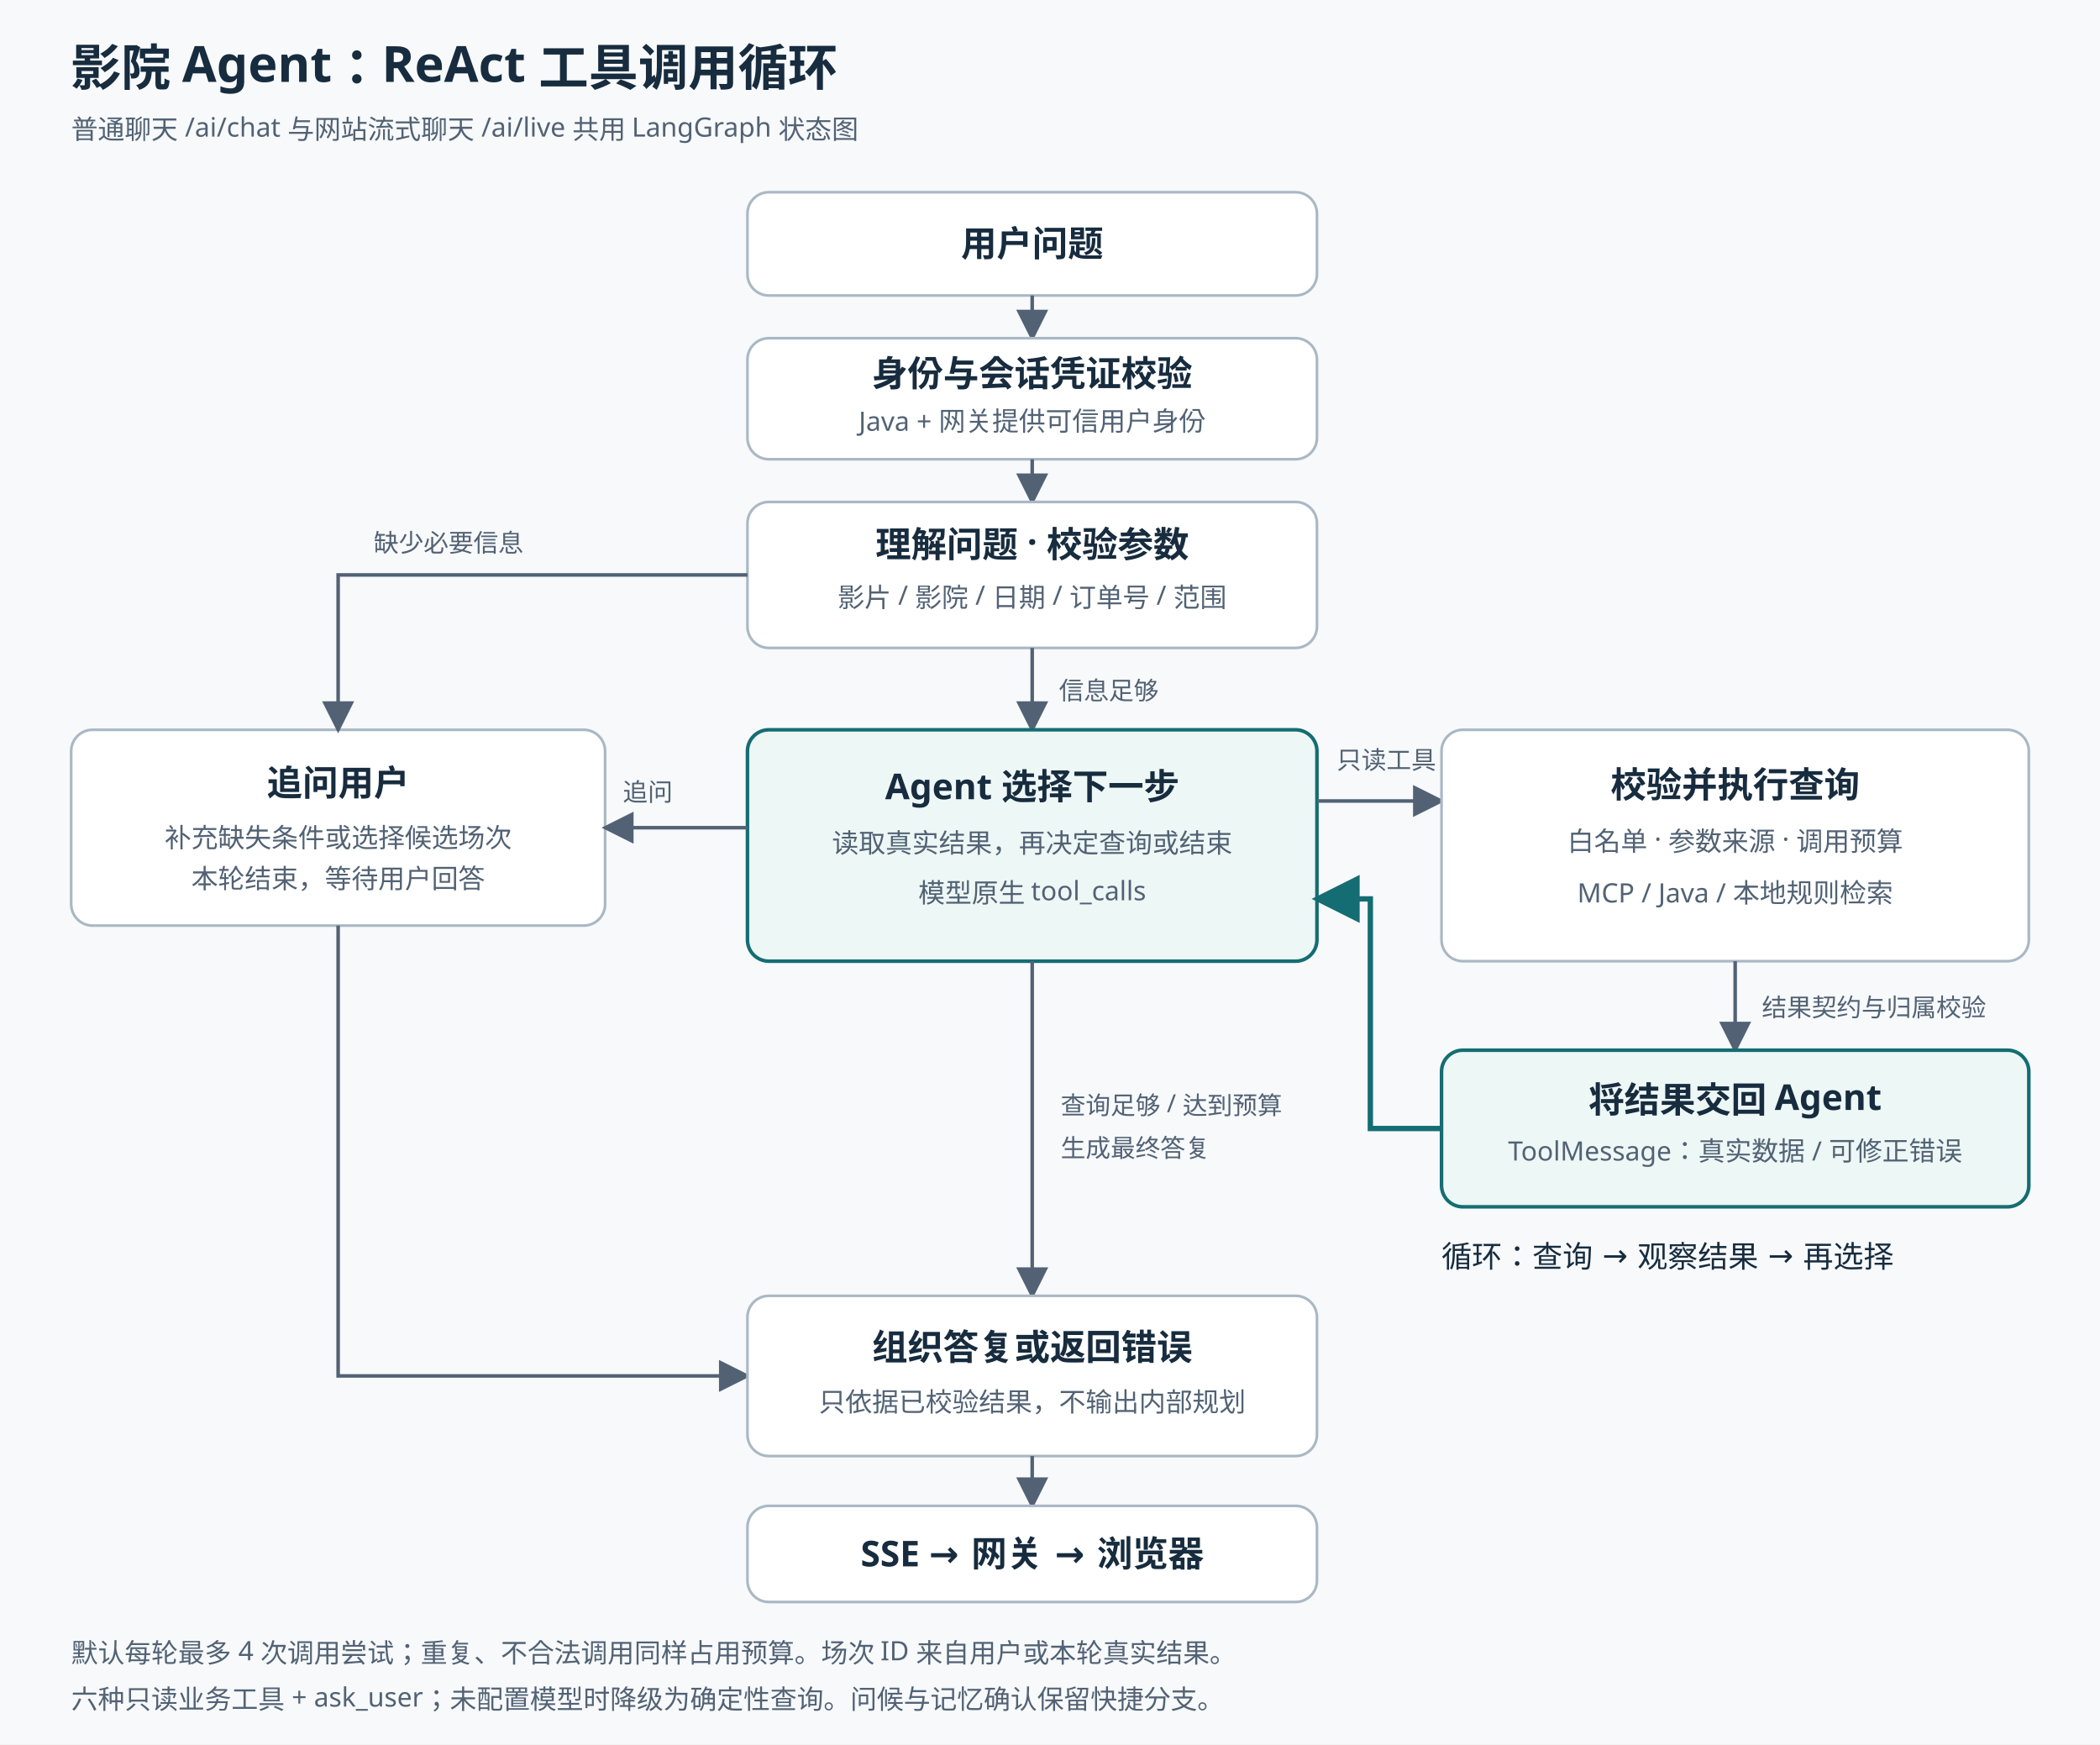
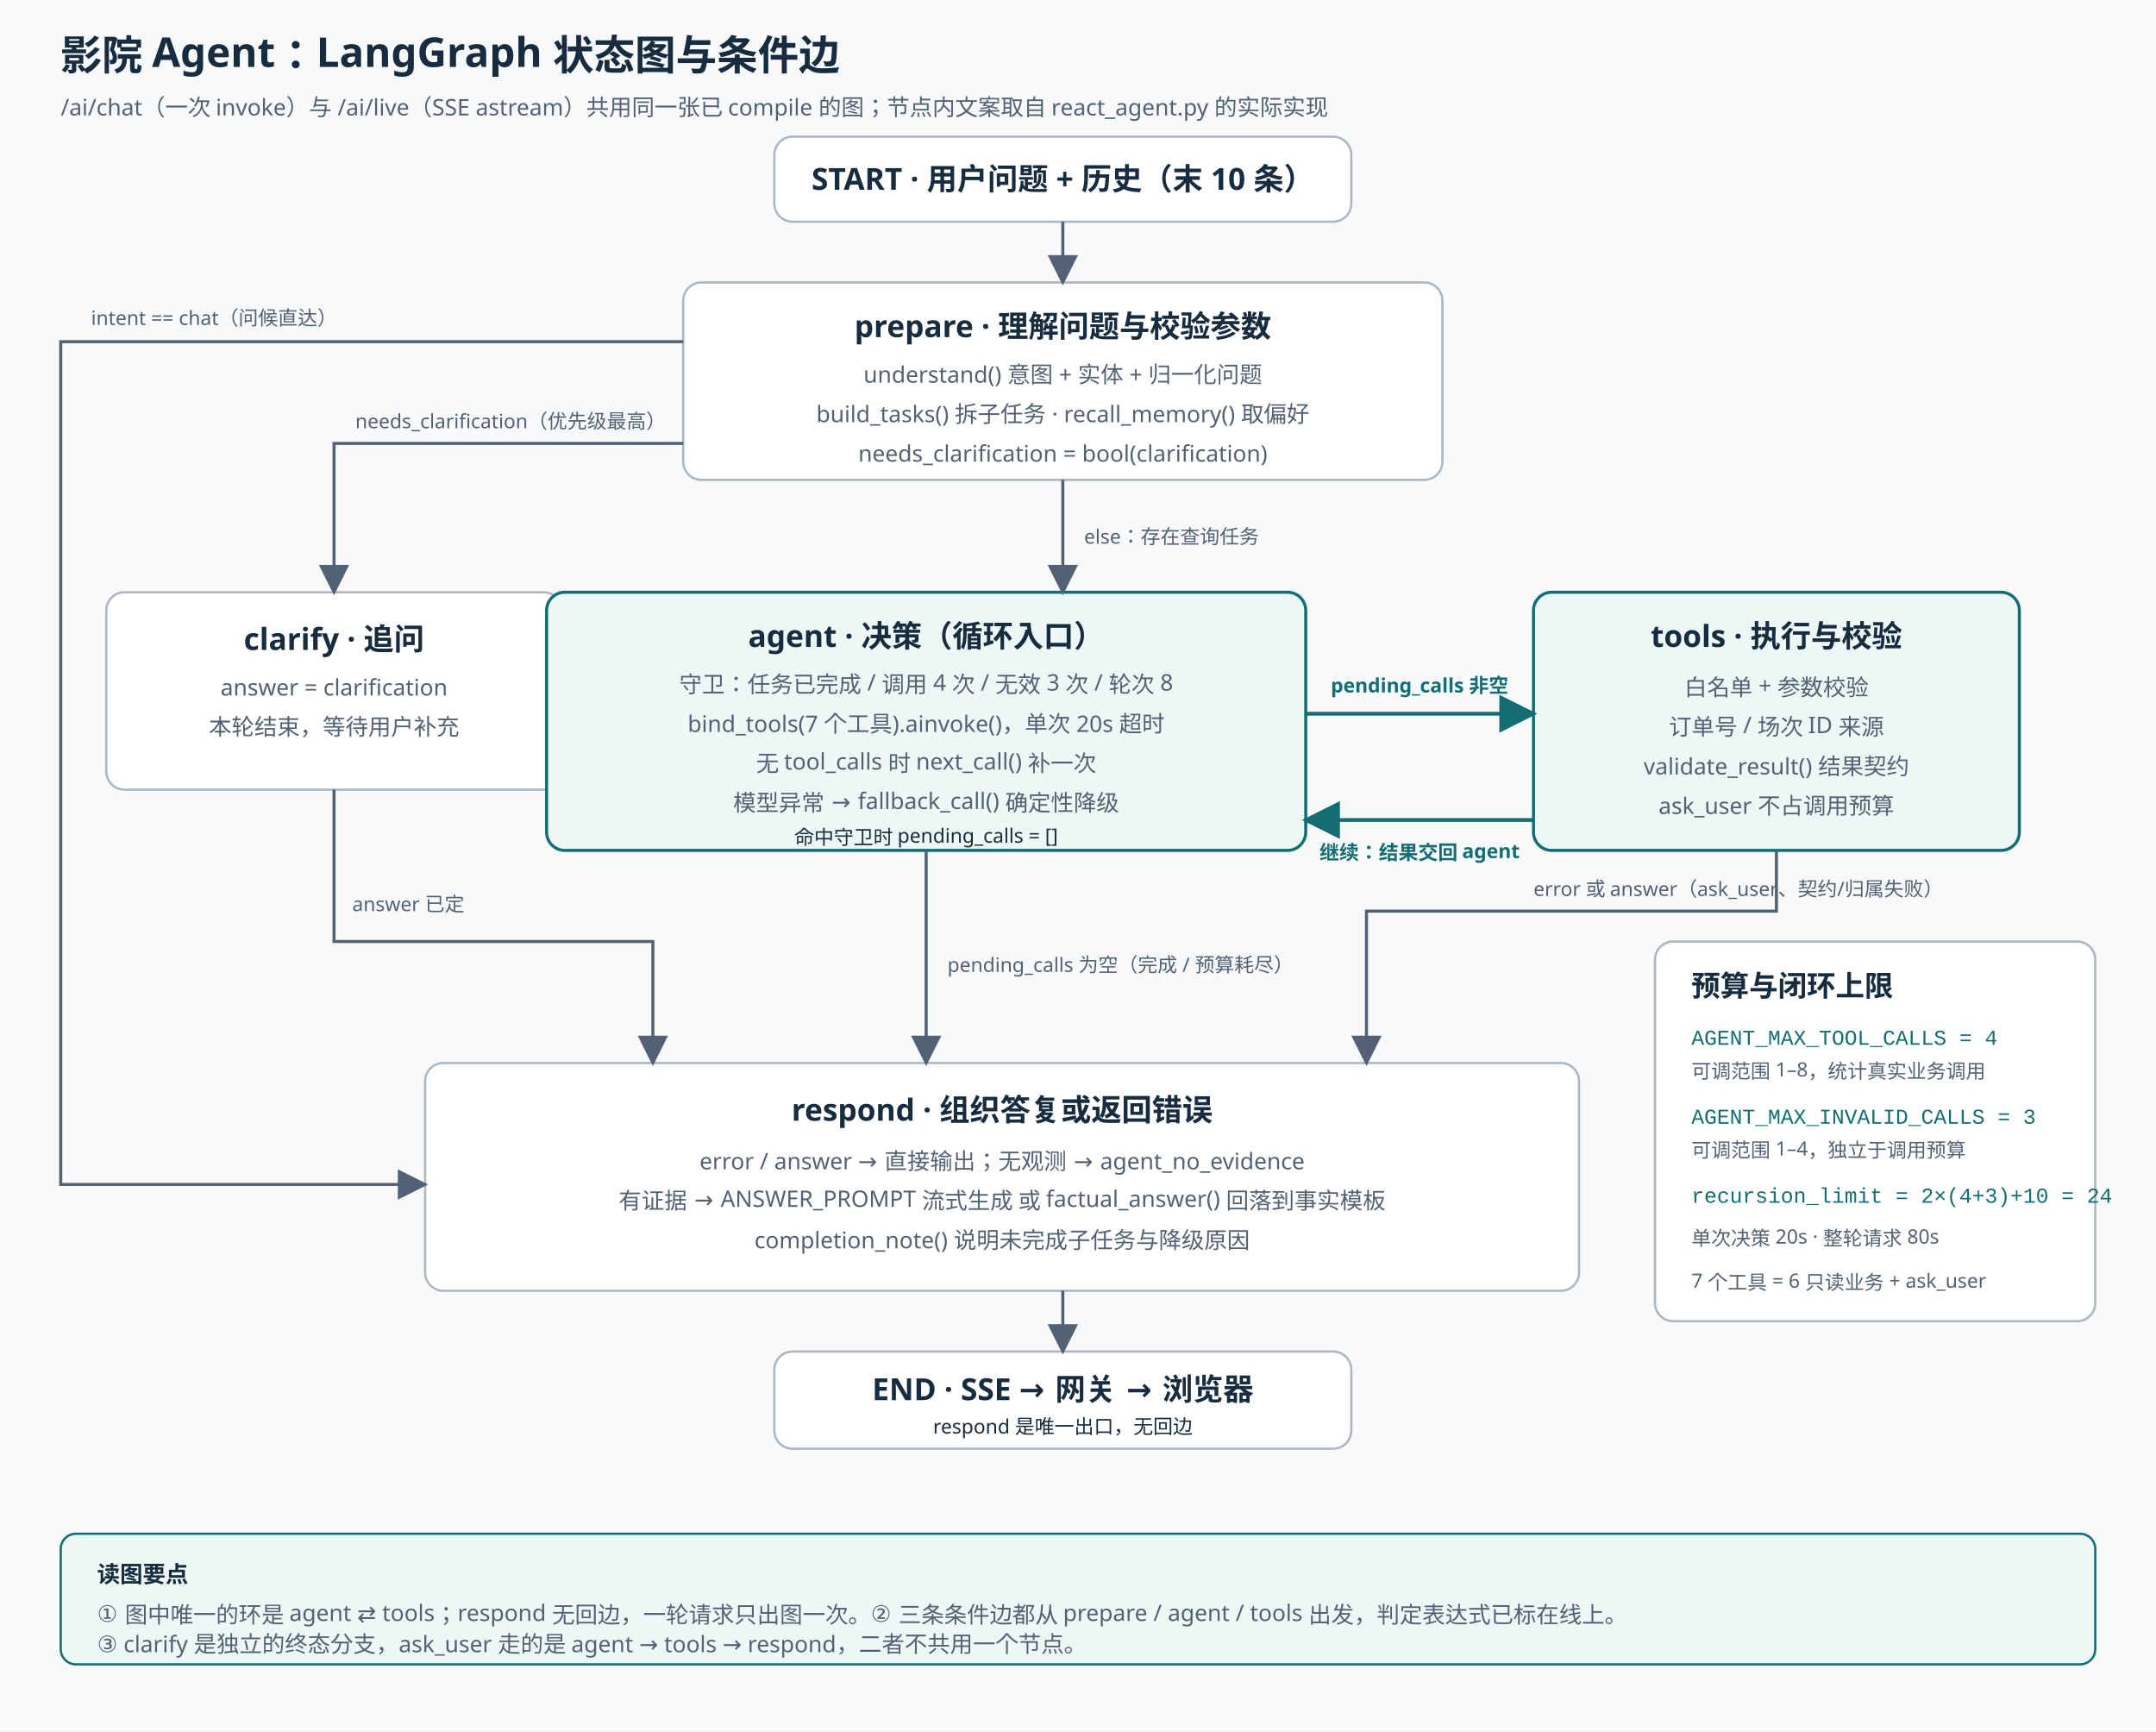
- <svg xmlns="http://www.w3.org/2000/svg" width="1180" height="980" viewBox="0 0 1180 980" role="img" aria-labelledby="title desc">
+ <svg xmlns="http://www.w3.org/2000/svg" width="1420" height="1140" viewBox="0 0 1420 1140" role="img" aria-labelledby="title desc">
  <defs>
-     <marker id="arrow" markerWidth="9" markerHeight="9" refX="8" refY="4.5" orient="auto">
-       <path d="M0 0 L9 4.5 L0 9 Z" fill="#526274" />
+     <marker id="arrow" markerWidth="10" markerHeight="10" refX="9" refY="5" orient="auto">
+       <path d="M0 0 L10 5 L0 10 Z" fill="#526274" />
    </marker>
-     <marker id="loop" markerWidth="9" markerHeight="9" refX="8" refY="4.5" orient="auto">
-       <path d="M0 0 L9 4.5 L0 9 Z" fill="#146d72" />
+     <marker id="loopArrow" markerWidth="10" markerHeight="10" refX="9" refY="5" orient="auto">
+       <path d="M0 0 L10 5 L0 10 Z" fill="#146d72" />
    </marker>
    <style>
-       text{font-family:'Microsoft YaHei','PingFang SC',sans-serif;fill:#172c3e}
-       .node{fill:#fff;stroke:#aab8c4;stroke-width:1.5;rx:12}
-       .active{fill:#edf7f6;stroke:#146d72;stroke-width:2;rx:12}
-       .head{font-size:20px;font-weight:600}.detail{font-size:15px;fill:#526274}.label{font-size:14px;fill:#526274}
+       text{font-family:'Microsoft YaHei','PingFang SC','Noto Sans SC',sans-serif;fill:#172c3e}
+       .title{font-size:20px;font-weight:600}
+       .detail{font-size:15px;fill:#526274}
+       .mono{font-family:Consolas,'Courier New',monospace;font-size:14px;fill:#146d72}
      .edge{fill:none;stroke:#526274;stroke-width:2;marker-end:url(#arrow)}
-       .feedback{fill:none;stroke:#146d72;stroke-width:3;marker-end:url(#loop)}
+       .loop{fill:none;stroke:#146d72;stroke-width:2.5;marker-end:url(#loopArrow)}
+       .label{font-size:13px;fill:#526274}
+       .labelloop{font-size:13px;font-weight:600;fill:#146d72}
    </style>
  </defs>
-   <rect width="1180" height="980" fill="#f7f9fb" />
-   <text x="40" y="48" font-size="28" font-weight="600">影院 Agent：ReAct 工具调用循环</text>
-   <text x="40" y="78" class="detail">普通聊天 /ai/chat 与网站流式聊天 /ai/live 共用 LangGraph 状态图</text>
-   <rect x="420" y="108" width="320" height="58" class="node" />
-   <text x="580" y="144" text-anchor="middle" class="head">用户问题</text>
-   <path d="M580 166 V190" class="edge" />
-   <rect x="420" y="190" width="320" height="68" class="node" />
-   <text x="580" y="217" text-anchor="middle" class="head">身份与会话凭证校验</text>
-   <text x="580" y="242" text-anchor="middle" class="detail">Java + 网关提供可信用户身份</text>
-   <path d="M580 258 V282" class="edge" />
-   <rect x="420" y="282" width="320" height="82" class="node" />
-   <text x="580" y="313" text-anchor="middle" class="head">理解问题 · 校验参数</text>
-   <text x="580" y="341" text-anchor="middle" class="detail">影片 / 影院 / 日期 / 订单号 / 范围</text>
-   <path d="M580 364 V410" class="edge" />
-   <text x="595" y="393" class="label">信息足够</text>
-   <rect x="40" y="410" width="300" height="110" class="node" />
-   <text x="190" y="447" text-anchor="middle" class="head">追问用户</text>
-   <text x="190" y="476" text-anchor="middle" class="detail">补充缺失条件或选择候选场次</text>
-   <text x="190" y="499" text-anchor="middle" class="detail">本轮结束，等待用户回答</text>
-   <path d="M420 323 H190 V410" class="edge" />
-   <text x="210" y="310" class="label">缺少必要信息</text>
-   <rect x="420" y="410" width="320" height="130" class="active" />
-   <text x="580" y="449" text-anchor="middle" class="head">Agent 选择下一步</text>
-   <text x="580" y="479" text-anchor="middle" class="detail">读取真实结果，再决定查询或结束</text>
-   <text x="580" y="507" text-anchor="middle" class="detail">模型原生 tool_calls</text>
-   <path d="M420 465 H340" class="edge" />
-   <text x="350" y="450" class="label">追问</text>
-   <path d="M740 450 H810" class="edge" />
-   <text x="751" y="432" class="label">只读工具</text>
-   <rect x="810" y="410" width="330" height="130" class="node" />
-   <text x="975" y="448" text-anchor="middle" class="head">校验并执行查询</text>
-   <text x="975" y="478" text-anchor="middle" class="detail">白名单 · 参数来源 · 调用预算</text>
-   <text x="975" y="507" text-anchor="middle" class="detail">MCP / Java / 本地规则检索</text>
-   <path d="M975 540 V590" class="edge" />
-   <text x="990" y="571" class="label">结果契约与归属校验</text>
-   <rect x="810" y="590" width="330" height="88" class="active" />
-   <text x="975" y="625" text-anchor="middle" class="head">将结果交回 Agent</text>
-   <text x="975" y="652" text-anchor="middle" class="detail">ToolMessage：真实数据 / 可修正错误</text>
-   <path d="M810 634 H770 V505 H740" class="feedback" />
-   <text x="810" y="712" font-size="17" fill="#146d72">循环：查询 → 观察结果 → 再选择</text>
-   <path d="M580 540 V728" class="edge" />
-   <text x="596" y="626" class="label">查询足够 / 达到预算</text>
-   <text x="596" y="650" class="label">生成最终答复</text>
-   <path d="M190 520 V773 H420" class="edge" />
-   <rect x="420" y="728" width="320" height="90" class="node" />
-   <text x="580" y="764" text-anchor="middle" class="head">组织答复或返回错误</text>
-   <text x="580" y="793" text-anchor="middle" class="detail">只依据已校验结果，不输出内部规划</text>
-   <path d="M580 818 V846" class="edge" />
-   <rect x="420" y="846" width="320" height="54" class="node" />
-   <text x="580" y="880" text-anchor="middle" class="head">SSE → 网关 → 浏览器</text>
-   <text x="40" y="934" class="detail">默认每轮最多 4 次调用尝试；重复、不合法调用同样占用预算。场次 ID 来自用户或本轮真实结果。</text>
-   <text x="40" y="960" class="detail">六种只读业务工具 + ask_user；未配置模型时降级为确定性查询。问候与记忆确认保留快捷分支。</text>
+   <rect width="1420" height="1140" fill="#f7f9fb" />
+   <text x="40" y="46" font-size="27" font-weight="600">影院 Agent：LangGraph 状态图与条件边</text>
+   <text x="40" y="76" class="detail">/ai/chat（一次 invoke）与 /ai/live（SSE astream）共用同一张已 compile 的图；节点内文案取自 react_agent.py 的实际实现</text>
+   <rect x="510" y="90" width="380" height="56" rx="12" fill="#fff" stroke="#aab8c4" stroke-width="1.5" />
+   <text x="700" y="125" text-anchor="middle" class="title">START · 用户问题 + 历史（末 10 条）</text>
+   <rect x="450" y="186" width="500" height="130" rx="12" fill="#fff" stroke="#aab8c4" stroke-width="1.5" />
+   <text x="700" y="222" text-anchor="middle" class="title">prepare · 理解问题与校验参数</text>
+   <text x="700" y="252" text-anchor="middle" class="detail">understand() 意图 + 实体 + 归一化问题</text>
+   <text x="700" y="278" text-anchor="middle" class="detail">build_tasks() 拆子任务 · recall_memory() 取偏好</text>
+   <text x="700" y="304" text-anchor="middle" class="detail">needs_clarification = bool(clarification)</text>
+   <rect x="70" y="390" width="300" height="130" rx="12" fill="#fff" stroke="#aab8c4" stroke-width="1.5" />
+   <text x="220" y="428" text-anchor="middle" class="title">clarify · 追问</text>
+   <text x="220" y="458" text-anchor="middle" class="detail">answer = clarification</text>
+   <text x="220" y="484" text-anchor="middle" class="detail">本轮结束，等待用户补充</text>
+   <rect x="360" y="390" width="500" height="170" rx="12" fill="#edf7f6" stroke="#146d72" stroke-width="2" />
+   <text x="610" y="426" text-anchor="middle" class="title">agent · 决策（循环入口）</text>
+   <text x="610" y="456" text-anchor="middle" class="detail">守卫：任务已完成 / 调用 4 次 / 无效 3 次 / 轮次 8</text>
+   <text x="610" y="482" text-anchor="middle" class="detail">bind_tools(7 个工具).ainvoke()，单次 20s 超时</text>
+   <text x="610" y="508" text-anchor="middle" class="detail">无 tool_calls 时 next_call() 补一次</text>
+   <text x="610" y="534" text-anchor="middle" class="detail">模型异常 → fallback_call() 确定性降级</text>
+   <text x="610" y="556" text-anchor="middle" font-size="13" fill="#146d72">命中守卫时 pending_calls = []</text>
+   <rect x="1010" y="390" width="320" height="170" rx="12" fill="#edf7f6" stroke="#146d72" stroke-width="2" />
+   <text x="1170" y="426" text-anchor="middle" class="title">tools · 执行与校验</text>
+   <text x="1170" y="458" text-anchor="middle" class="detail">白名单 + 参数校验</text>
+   <text x="1170" y="484" text-anchor="middle" class="detail">订单号 / 场次 ID 来源</text>
+   <text x="1170" y="510" text-anchor="middle" class="detail">validate_result() 结果契约</text>
+   <text x="1170" y="536" text-anchor="middle" class="detail">ask_user 不占调用预算</text>
+   <rect x="280" y="700" width="760" height="150" rx="12" fill="#fff" stroke="#aab8c4" stroke-width="1.5" />
+   <text x="660" y="738" text-anchor="middle" class="title">respond · 组织答复或返回错误</text>
+   <text x="660" y="770" text-anchor="middle" class="detail">error / answer → 直接输出；无观测 → agent_no_evidence</text>
+   <text x="660" y="796" text-anchor="middle" class="detail">有证据 → ANSWER_PROMPT 流式生成 或 factual_answer() 回落到事实模板</text>
+   <text x="660" y="822" text-anchor="middle" class="detail">completion_note() 说明未完成子任务与降级原因</text>
+   <rect x="510" y="890" width="380" height="64" rx="12" fill="#fff" stroke="#aab8c4" stroke-width="1.5" />
+   <text x="700" y="922" text-anchor="middle" class="title">END · SSE → 网关 → 浏览器</text>
+   <text x="700" y="944" text-anchor="middle" font-size="13" fill="#526274">respond 是唯一出口，无回边</text>
+   <rect x="1090" y="620" width="290" height="250" rx="12" fill="#fff" stroke="#aab8c4" stroke-width="1.5" />
+   <text x="1114" y="656" font-size="19" font-weight="600">预算与闭环上限</text>
+   <text x="1114" y="688" class="mono">AGENT_MAX_TOOL_CALLS = 4</text>
+   <text x="1114" y="710" class="label">可调范围 1–8，统计真实业务调用</text>
+   <text x="1114" y="740" class="mono">AGENT_MAX_INVALID_CALLS = 3</text>
+   <text x="1114" y="762" class="label">可调范围 1–4，独立于调用预算</text>
+   <text x="1114" y="792" class="mono">recursion_limit = 2×(4+3)+10 = 24</text>
+   <text x="1114" y="820" class="label">单次决策 20s · 整轮请求 80s</text>
+   <text x="1114" y="848" class="label">7 个工具 = 6 只读业务 + ask_user</text>
+   <path d="M700 146 V186" class="edge" />
+   <path d="M450 225 H40 V780 H280" class="edge" />
+   <text x="60" y="214" class="label">intent == chat（问候直达）</text>
+   <path d="M450 292 H220 V390" class="edge" />
+   <text x="234" y="282" class="label">needs_clarification（优先级最高）</text>
+   <path d="M700 316 V390" class="edge" />
+   <text x="714" y="358" class="label">else：存在查询任务</text>
+   <path d="M220 520 V620 H430 V700" class="edge" />
+   <text x="232" y="600" class="label">answer 已定</text>
+   <path d="M860 470 H1010" class="loop" />
+   <text x="935" y="456" text-anchor="middle" class="labelloop">pending_calls 非空</text>
+   <path d="M1010 540 H860" class="loop" />
+   <text x="935" y="566" text-anchor="middle" class="labelloop">继续：结果交回 agent</text>
+   <path d="M610 560 V700" class="edge" />
+   <text x="624" y="640" class="label">pending_calls 为空（完成 / 预算耗尽）</text>
+   <path d="M1170 560 V600 H900 V700" class="edge" />
+   <text x="1010" y="590" class="label">error 或 answer（ask_user、契约/归属失败）</text>
+   <path d="M700 850 V890" class="edge" />
+   <rect x="40" y="1010" width="1340" height="86" rx="10" fill="#edf7f6" stroke="#146d72" stroke-width="1.5" />
+   <text x="64" y="1042" font-size="15" fill="#146d72" font-weight="600">读图要点</text>
+   <text x="64" y="1068" class="detail">① 图中唯一的环是 agent ⇄ tools；respond 无回边，一轮请求只出图一次。② 三条条件边都从 prepare / agent / tools 出发，判定表达式已标在线上。</text>
+   <text x="64" y="1088" class="detail">③ clarify 是独立的终态分支，ask_user 走的是 agent → tools → respond，二者不共用一个节点。</text>
</svg>
